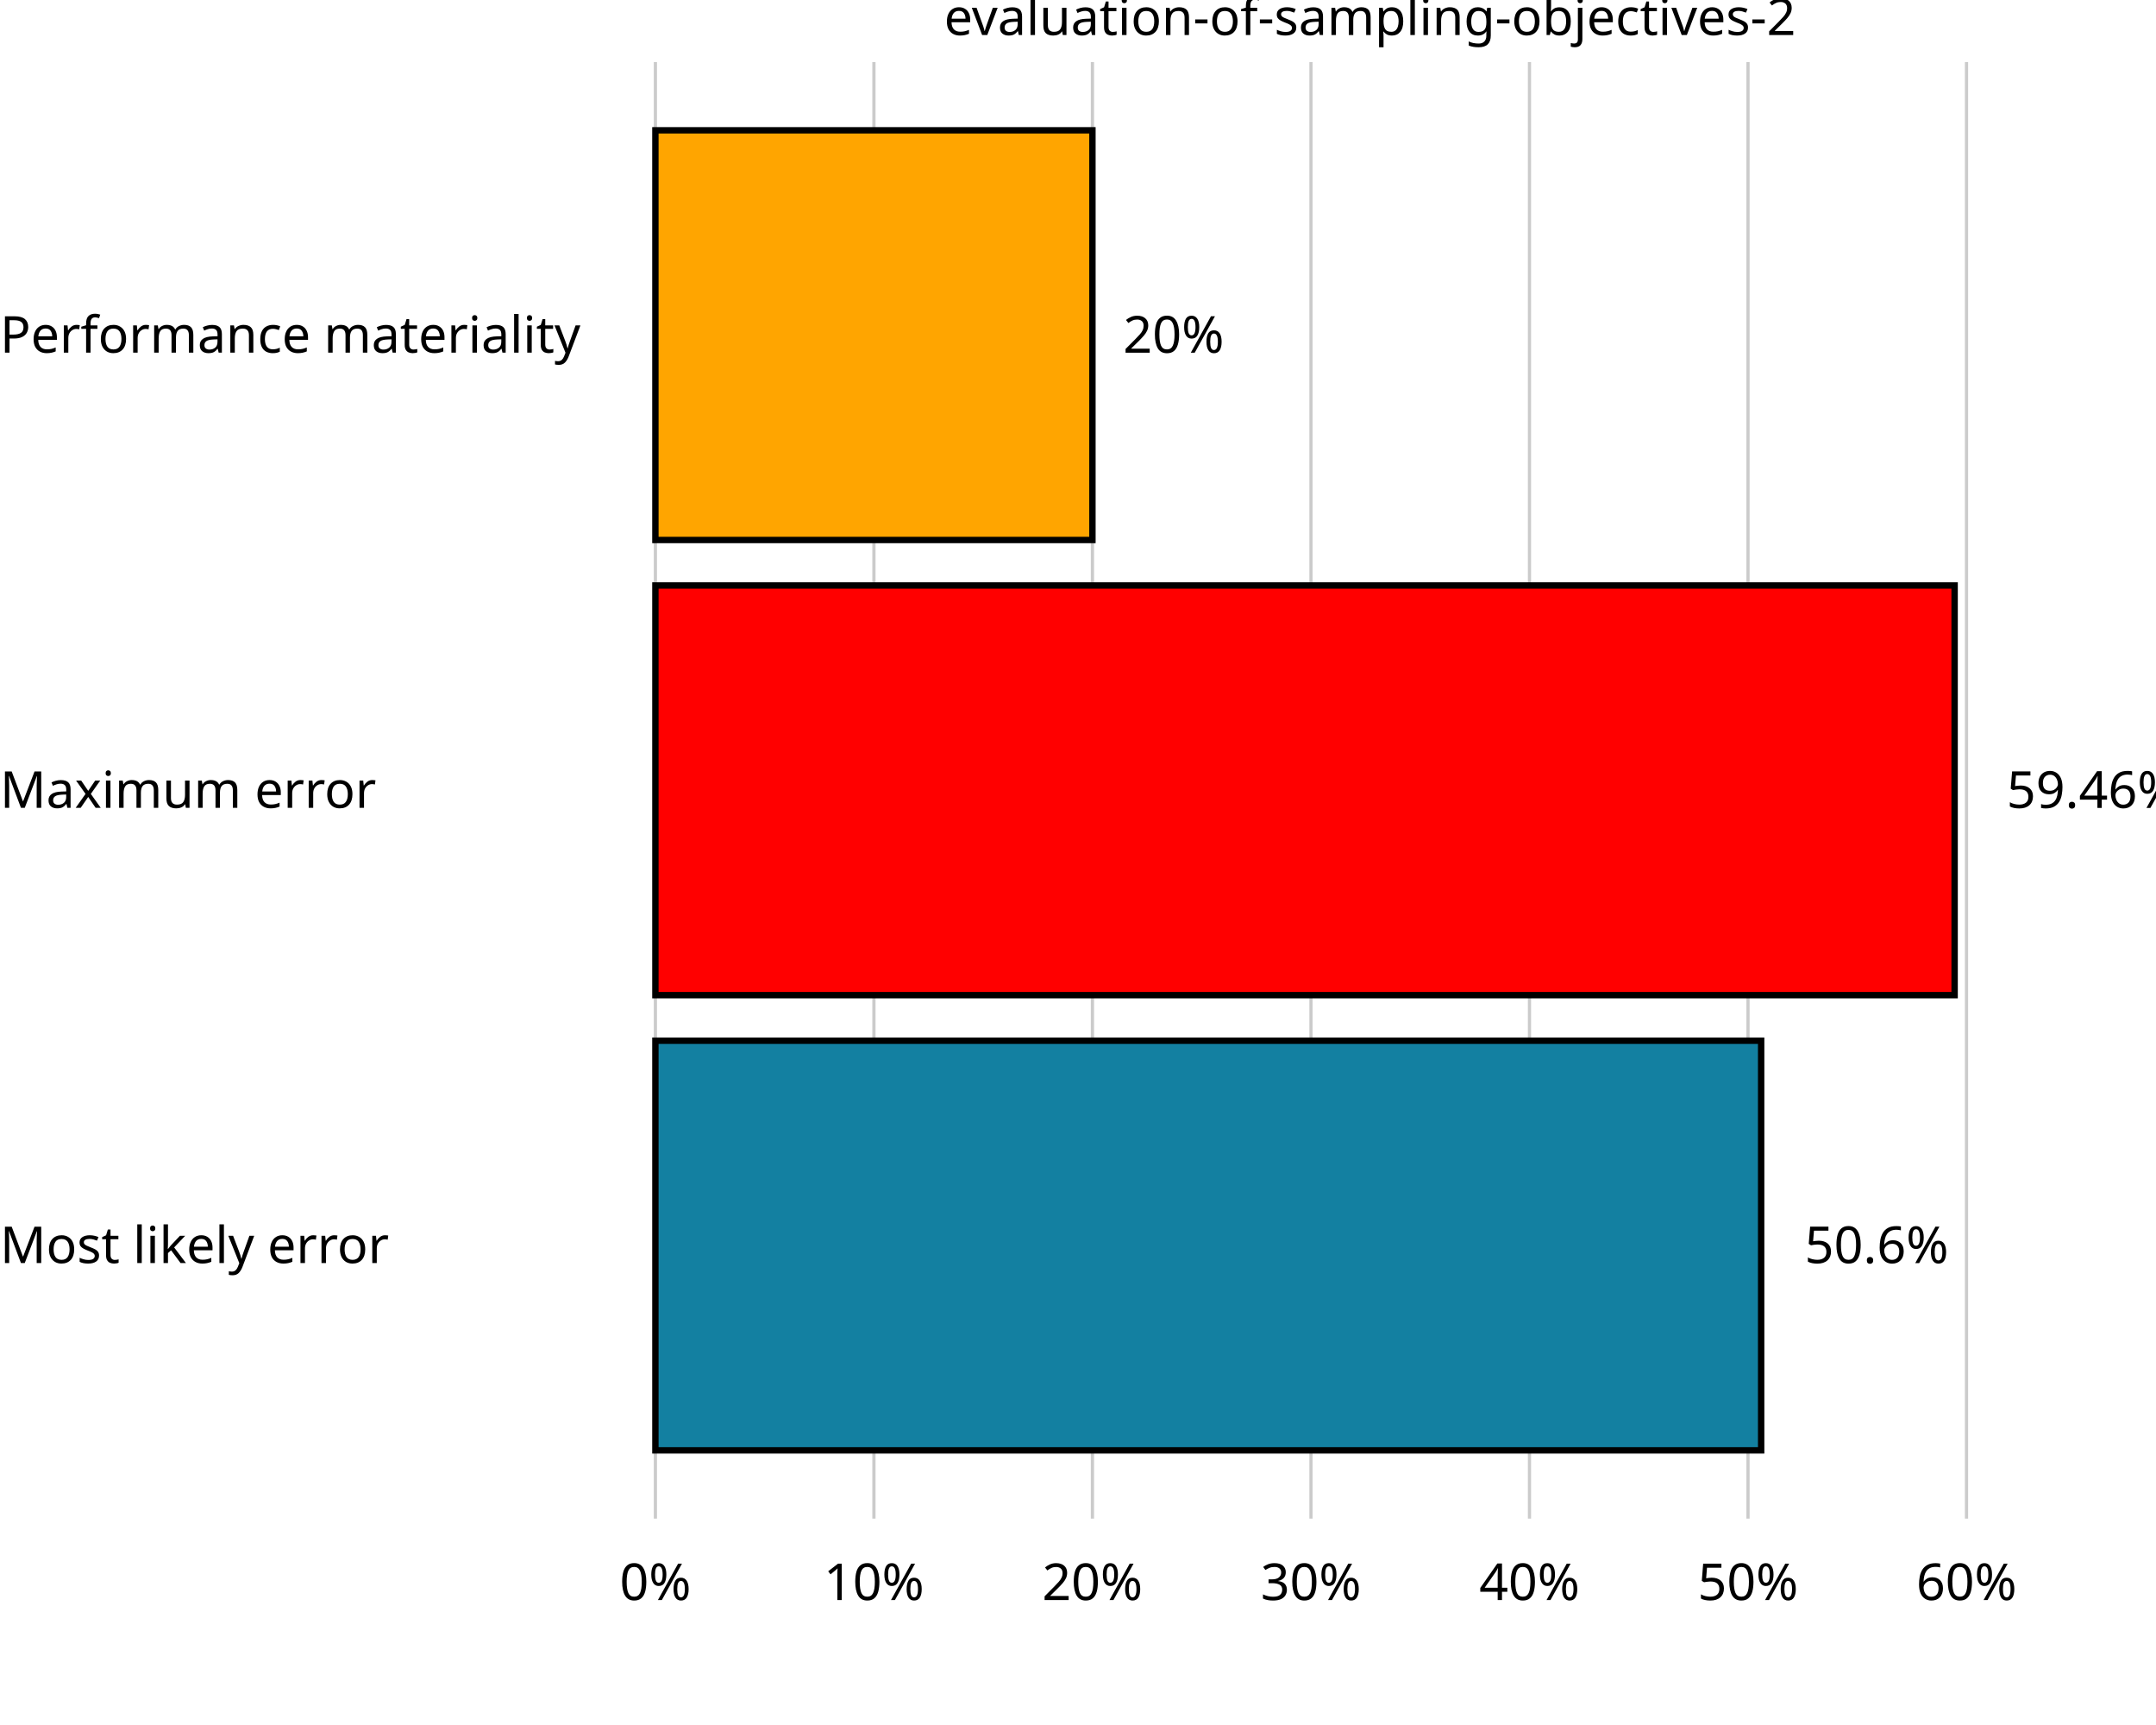
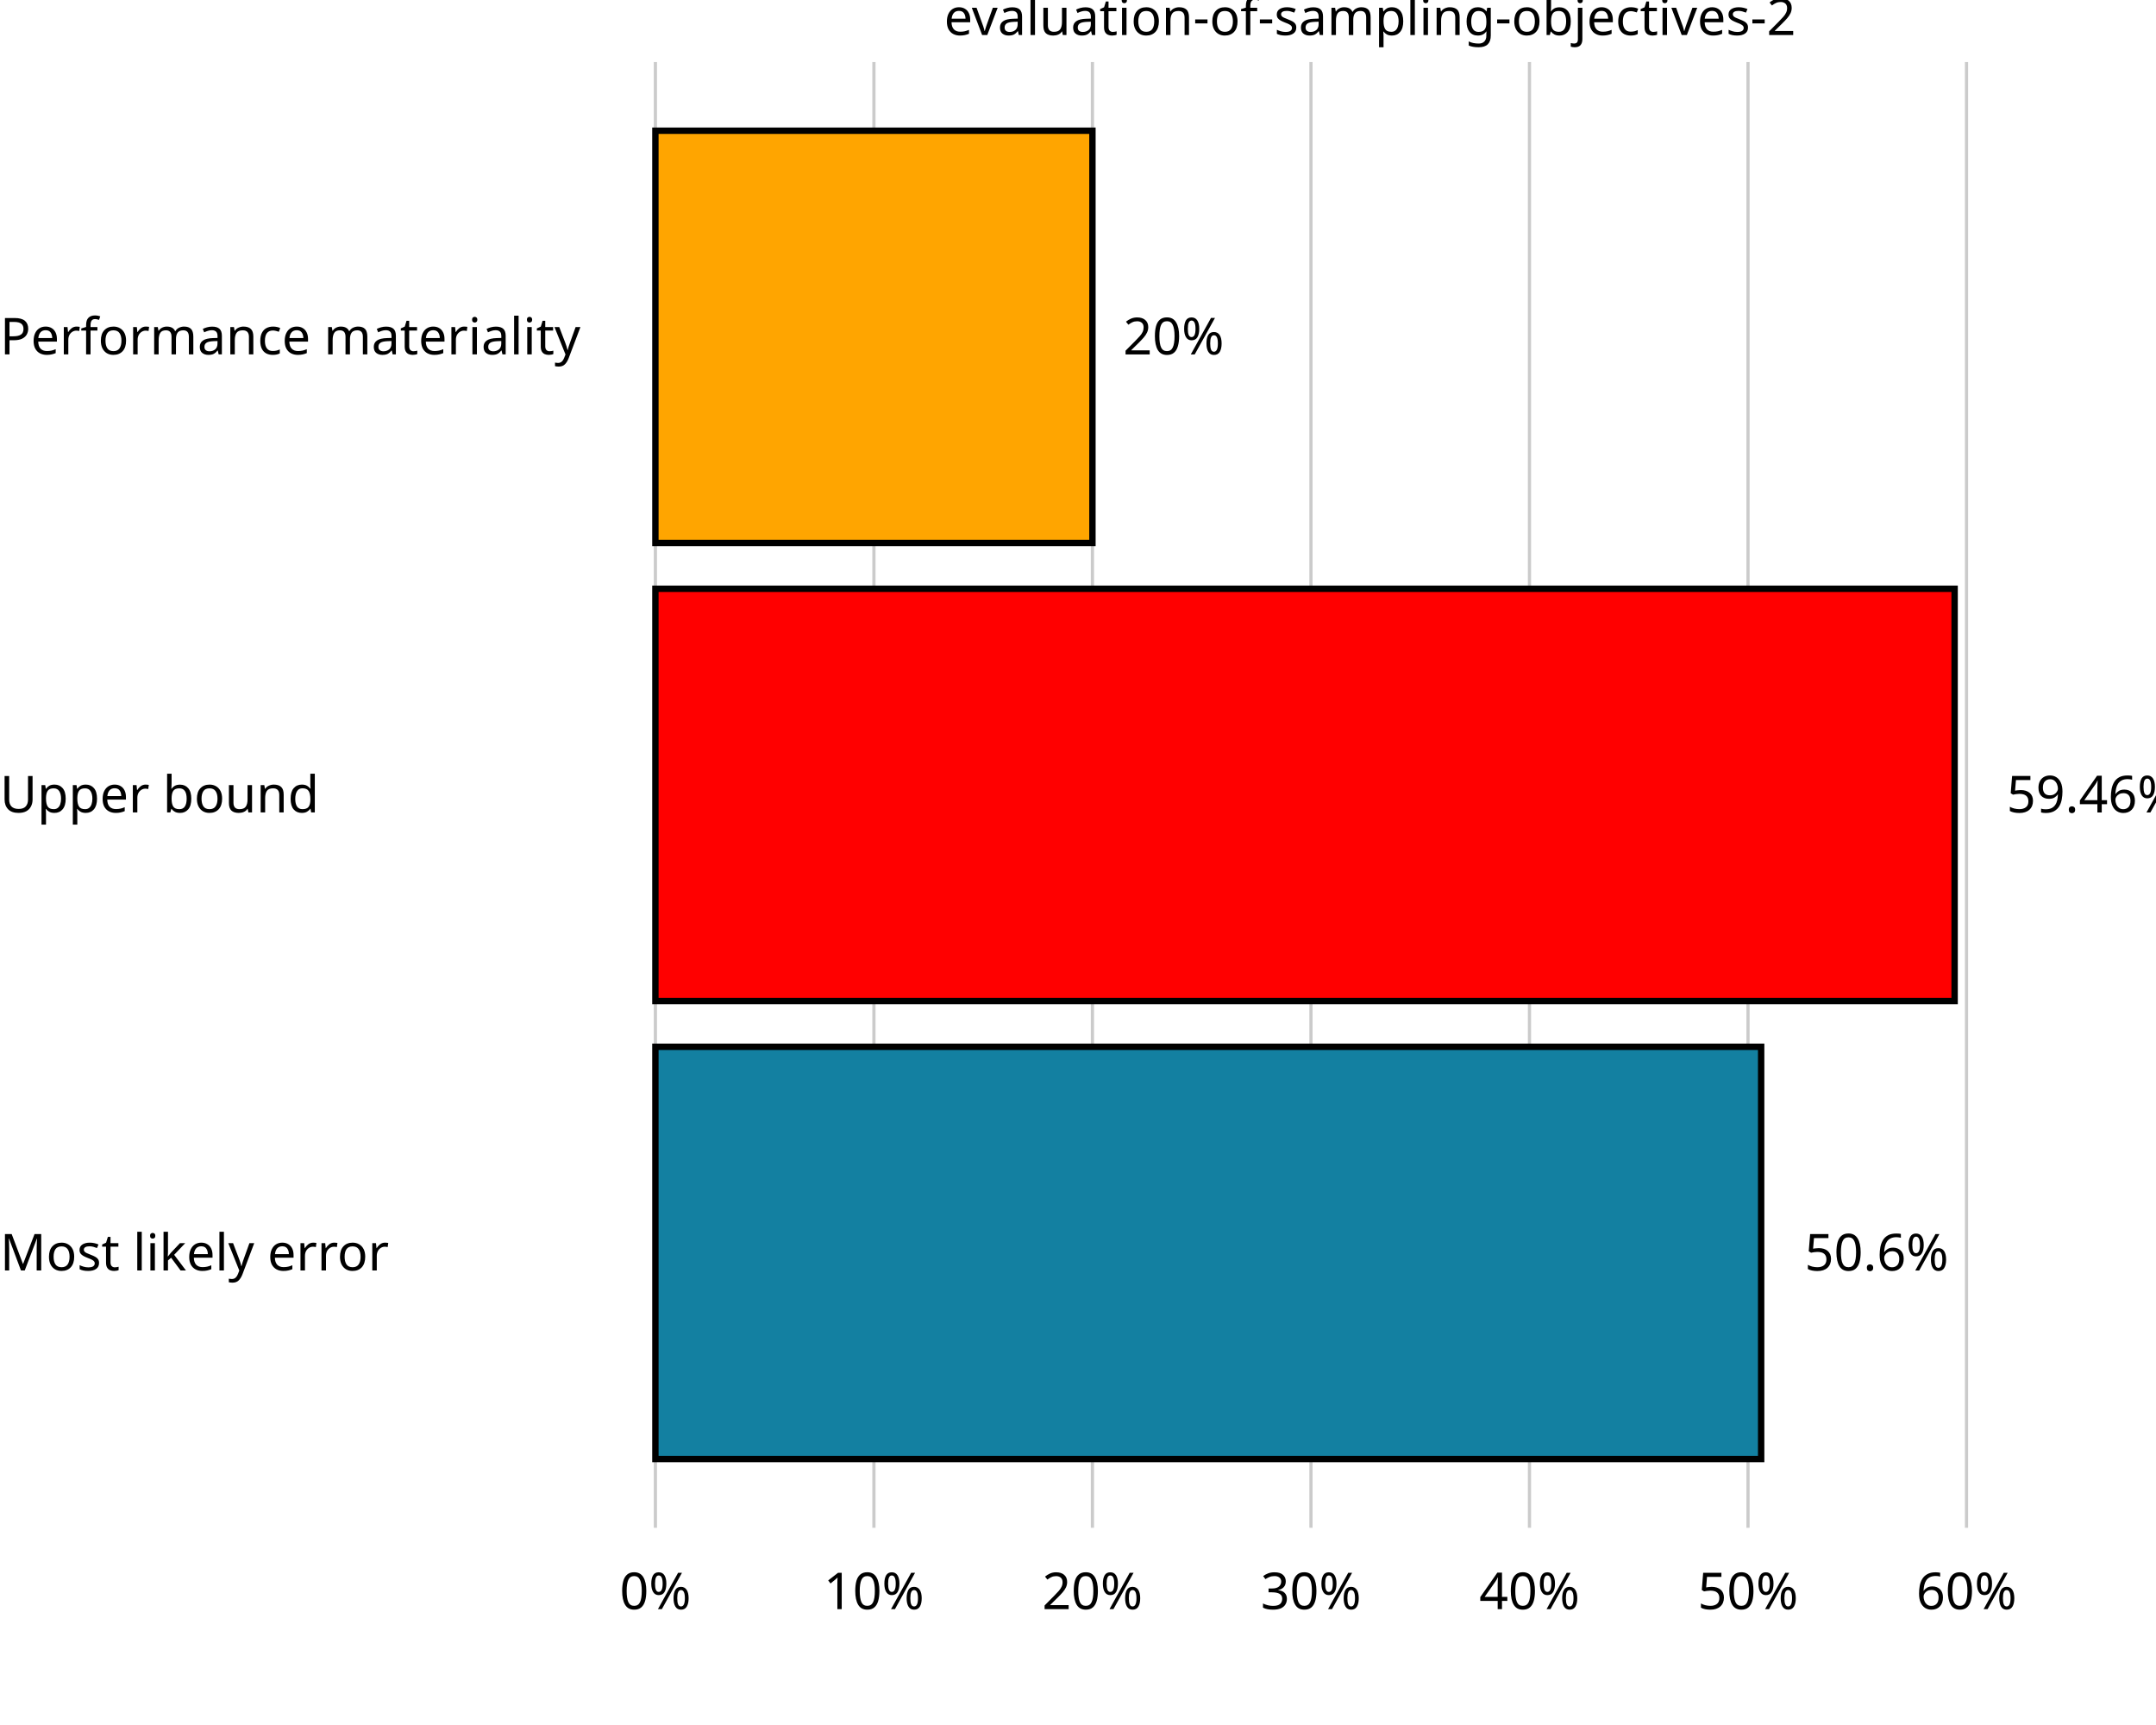
<svg xmlns="http://www.w3.org/2000/svg" class="svglite" data-engine-version="2.0" width="720.00pt" height="576.00pt" viewBox="0 0 720.00 576.00">
  <defs>
    <style type="text/css">
    .svglite line, .svglite polyline, .svglite polygon, .svglite path, .svglite rect, .svglite circle {
      fill: none;
      stroke: #000000;
      stroke-linecap: round;
      stroke-linejoin: round;
      stroke-miterlimit: 10.00;
    }
  </style>
  </defs>
  <rect width="100%" height="100%" style="stroke: none; fill: #FFFFFF;" />
  <defs>
    <clipPath id="cpMC4wMHw3MjAuMDB8MC4wMHw1NzYuMDA=">
      <rect x="0.00" y="0.00" width="720.00" height="576.00" />
    </clipPath>
  </defs>
  <g clip-path="url(#cpMC4wMHw3MjAuMDB8MC4wMHw1NzYuMDA=)">
    <rect x="0.00" y="0.00" width="720.00" height="576.00" style="stroke-width: 10.67; stroke: none;" />
  </g>
  <defs>
-     <clipPath id="cpMTk1LjAxfDcyMC4wMHwyMC43MXw1MDcuMDk=">
-       <rect x="195.01" y="20.71" width="524.99" height="486.39" />
+     <clipPath id="cpMTk1LjAxfDcyMC4wMHwyMC43MXw1MTAuMTQ=">
+       <rect x="195.01" y="20.71" width="524.99" height="489.43" />
    </clipPath>
  </defs>
-   <g clip-path="url(#cpMTk1LjAxfDcyMC4wMHwyMC43MXw1MDcuMDk=)">
-     <rect x="195.01" y="20.71" width="524.99" height="486.39" style="stroke-width: 10.67; stroke: none;" />
-     <polyline points="218.87,507.09 218.87,20.71 " style="stroke-width: 1.07; stroke: #CBCBCB; stroke-linecap: butt;" />
-     <polyline points="291.85,507.09 291.85,20.71 " style="stroke-width: 1.07; stroke: #CBCBCB; stroke-linecap: butt;" />
-     <polyline points="364.82,507.09 364.82,20.71 " style="stroke-width: 1.07; stroke: #CBCBCB; stroke-linecap: butt;" />
-     <polyline points="437.80,507.09 437.80,20.71 " style="stroke-width: 1.07; stroke: #CBCBCB; stroke-linecap: butt;" />
-     <polyline points="510.77,507.09 510.77,20.71 " style="stroke-width: 1.07; stroke: #CBCBCB; stroke-linecap: butt;" />
-     <polyline points="583.75,507.09 583.75,20.71 " style="stroke-width: 1.07; stroke: #CBCBCB; stroke-linecap: butt;" />
-     <polyline points="656.72,507.09 656.72,20.71 " style="stroke-width: 1.07; stroke: #CBCBCB; stroke-linecap: butt;" />
-     <rect x="218.87" y="347.50" width="369.27" height="136.80" style="stroke-width: 2.13; stroke-linecap: square; stroke-linejoin: miter; fill: #1380A1;" />
-     <rect x="218.87" y="195.50" width="433.88" height="136.80" style="stroke-width: 2.13; stroke-linecap: square; stroke-linejoin: miter; fill: #FF0000;" />
-     <rect x="218.87" y="43.51" width="145.95" height="136.80" style="stroke-width: 2.13; stroke-linecap: square; stroke-linejoin: miter; fill: #FFA500;" />
-     <text x="602.67" y="421.77" style="font-size: 17.07px; font-family: sans;" textLength="48.41px" lengthAdjust="spacingAndGlyphs">50.6%</text>
-     <text x="670.12" y="269.78" style="font-size: 17.07px; font-family: sans;" textLength="57.90px" lengthAdjust="spacingAndGlyphs">59.46%</text>
-     <text x="375.07" y="117.78" style="font-size: 17.07px; font-family: sans;" textLength="34.17px" lengthAdjust="spacingAndGlyphs">20%</text>
-     <rect x="195.01" y="20.71" width="524.99" height="486.39" style="stroke-width: 0.00; stroke: none;" />
+   <g clip-path="url(#cpMTk1LjAxfDcyMC4wMHwyMC43MXw1MTAuMTQ=)">
+     <rect x="195.01" y="20.71" width="524.99" height="489.43" style="stroke-width: 10.67; stroke: none;" />
+     <polyline points="218.87,510.14 218.87,20.71 " style="stroke-width: 1.07; stroke: #CBCBCB; stroke-linecap: butt;" />
+     <polyline points="291.85,510.14 291.85,20.71 " style="stroke-width: 1.07; stroke: #CBCBCB; stroke-linecap: butt;" />
+     <polyline points="364.82,510.14 364.82,20.71 " style="stroke-width: 1.07; stroke: #CBCBCB; stroke-linecap: butt;" />
+     <polyline points="437.80,510.14 437.80,20.71 " style="stroke-width: 1.07; stroke: #CBCBCB; stroke-linecap: butt;" />
+     <polyline points="510.77,510.14 510.77,20.71 " style="stroke-width: 1.07; stroke: #CBCBCB; stroke-linecap: butt;" />
+     <polyline points="583.75,510.14 583.75,20.71 " style="stroke-width: 1.07; stroke: #CBCBCB; stroke-linecap: butt;" />
+     <polyline points="656.72,510.14 656.72,20.71 " style="stroke-width: 1.07; stroke: #CBCBCB; stroke-linecap: butt;" />
+     <rect x="218.87" y="349.54" width="369.27" height="137.65" style="stroke-width: 2.13; stroke-linecap: square; stroke-linejoin: miter; fill: #1380A1;" />
+     <rect x="218.87" y="196.60" width="433.88" height="137.65" style="stroke-width: 2.13; stroke-linecap: square; stroke-linejoin: miter; fill: #FF0000;" />
+     <rect x="218.87" y="43.65" width="145.95" height="137.65" style="stroke-width: 2.13; stroke-linecap: square; stroke-linejoin: miter; fill: #FFA500;" />
+     <text x="602.67" y="424.25" style="font-size: 17.07px; font-family: sans;" textLength="48.41px" lengthAdjust="spacingAndGlyphs">50.6%</text>
+     <text x="670.12" y="271.30" style="font-size: 17.07px; font-family: sans;" textLength="57.90px" lengthAdjust="spacingAndGlyphs">59.46%</text>
+     <text x="375.07" y="118.35" style="font-size: 17.07px; font-family: sans;" textLength="34.17px" lengthAdjust="spacingAndGlyphs">20%</text>
+     <rect x="195.01" y="20.71" width="524.99" height="489.43" style="stroke-width: 0.00; stroke: none;" />
  </g>
  <g clip-path="url(#cpMC4wMHw3MjAuMDB8MC4wMHw1NzYuMDA=)">
-     <polyline points="195.01,507.09 195.01,20.71 " style="stroke-width: 0.00; stroke: none; stroke-linecap: butt;" />
-     <text x="-0" y="421.75" style="font-size: 17.00px; font-family: sans;" textLength="119.98px" lengthAdjust="spacingAndGlyphs">Most likely error</text>
-     <text x="-0" y="269.75" style="font-size: 17.00px; font-family: sans;" textLength="114.31px" lengthAdjust="spacingAndGlyphs">Maximum error</text>
-     <text x="-0" y="117.76" style="font-size: 17.00px; font-family: sans;" textLength="179.53px" lengthAdjust="spacingAndGlyphs">Performance materiality</text>
-     <polyline points="195.01,507.09 720.00,507.09 " style="stroke-width: 0.00; stroke: none; stroke-linecap: butt;" />
-     <text x="218.87" y="534.27" text-anchor="middle" style="font-size: 17.00px; font-family: sans;" textLength="24.57px" lengthAdjust="spacingAndGlyphs">0%</text>
-     <text x="291.85" y="534.27" text-anchor="middle" style="font-size: 17.00px; font-family: sans;" textLength="34.03px" lengthAdjust="spacingAndGlyphs">10%</text>
-     <text x="364.82" y="534.27" text-anchor="middle" style="font-size: 17.00px; font-family: sans;" textLength="34.03px" lengthAdjust="spacingAndGlyphs">20%</text>
-     <text x="437.80" y="534.27" text-anchor="middle" style="font-size: 17.00px; font-family: sans;" textLength="34.03px" lengthAdjust="spacingAndGlyphs">30%</text>
-     <text x="510.77" y="534.27" text-anchor="middle" style="font-size: 17.00px; font-family: sans;" textLength="34.03px" lengthAdjust="spacingAndGlyphs">40%</text>
-     <text x="583.75" y="534.27" text-anchor="middle" style="font-size: 17.00px; font-family: sans;" textLength="34.03px" lengthAdjust="spacingAndGlyphs">50%</text>
-     <text x="656.72" y="534.27" text-anchor="middle" style="font-size: 17.00px; font-family: sans;" textLength="34.03px" lengthAdjust="spacingAndGlyphs">60%</text>
+     <polyline points="195.01,510.14 195.01,20.71 " style="stroke-width: 0.00; stroke: none; stroke-linecap: butt;" />
+     <text x="-0" y="424.22" style="font-size: 17.00px; font-family: sans;" textLength="119.98px" lengthAdjust="spacingAndGlyphs">Most likely error</text>
+     <text x="-0" y="271.27" style="font-size: 17.00px; font-family: sans;" textLength="98.31px" lengthAdjust="spacingAndGlyphs">Upper bound</text>
+     <text x="-0" y="118.33" style="font-size: 17.00px; font-family: sans;" textLength="179.53px" lengthAdjust="spacingAndGlyphs">Performance materiality</text>
+     <polyline points="195.01,510.14 720.00,510.14 " style="stroke-width: 0.00; stroke: none; stroke-linecap: butt;" />
+     <text x="218.87" y="537.32" text-anchor="middle" style="font-size: 17.00px; font-family: sans;" textLength="24.57px" lengthAdjust="spacingAndGlyphs">0%</text>
+     <text x="291.85" y="537.32" text-anchor="middle" style="font-size: 17.00px; font-family: sans;" textLength="34.03px" lengthAdjust="spacingAndGlyphs">10%</text>
+     <text x="364.82" y="537.32" text-anchor="middle" style="font-size: 17.00px; font-family: sans;" textLength="34.03px" lengthAdjust="spacingAndGlyphs">20%</text>
+     <text x="437.80" y="537.32" text-anchor="middle" style="font-size: 17.00px; font-family: sans;" textLength="34.03px" lengthAdjust="spacingAndGlyphs">30%</text>
+     <text x="510.77" y="537.32" text-anchor="middle" style="font-size: 17.00px; font-family: sans;" textLength="34.03px" lengthAdjust="spacingAndGlyphs">40%</text>
+     <text x="583.75" y="537.32" text-anchor="middle" style="font-size: 17.00px; font-family: sans;" textLength="34.03px" lengthAdjust="spacingAndGlyphs">50%</text>
+     <text x="656.72" y="537.32" text-anchor="middle" style="font-size: 17.00px; font-family: sans;" textLength="34.03px" lengthAdjust="spacingAndGlyphs">60%</text>
    <text x="457.50" y="11.70" text-anchor="middle" style="font-size: 17.00px; font-family: sans;" textLength="267.44px" lengthAdjust="spacingAndGlyphs">evaluation-of-sampling-objectives-2</text>
  </g>
</svg>
